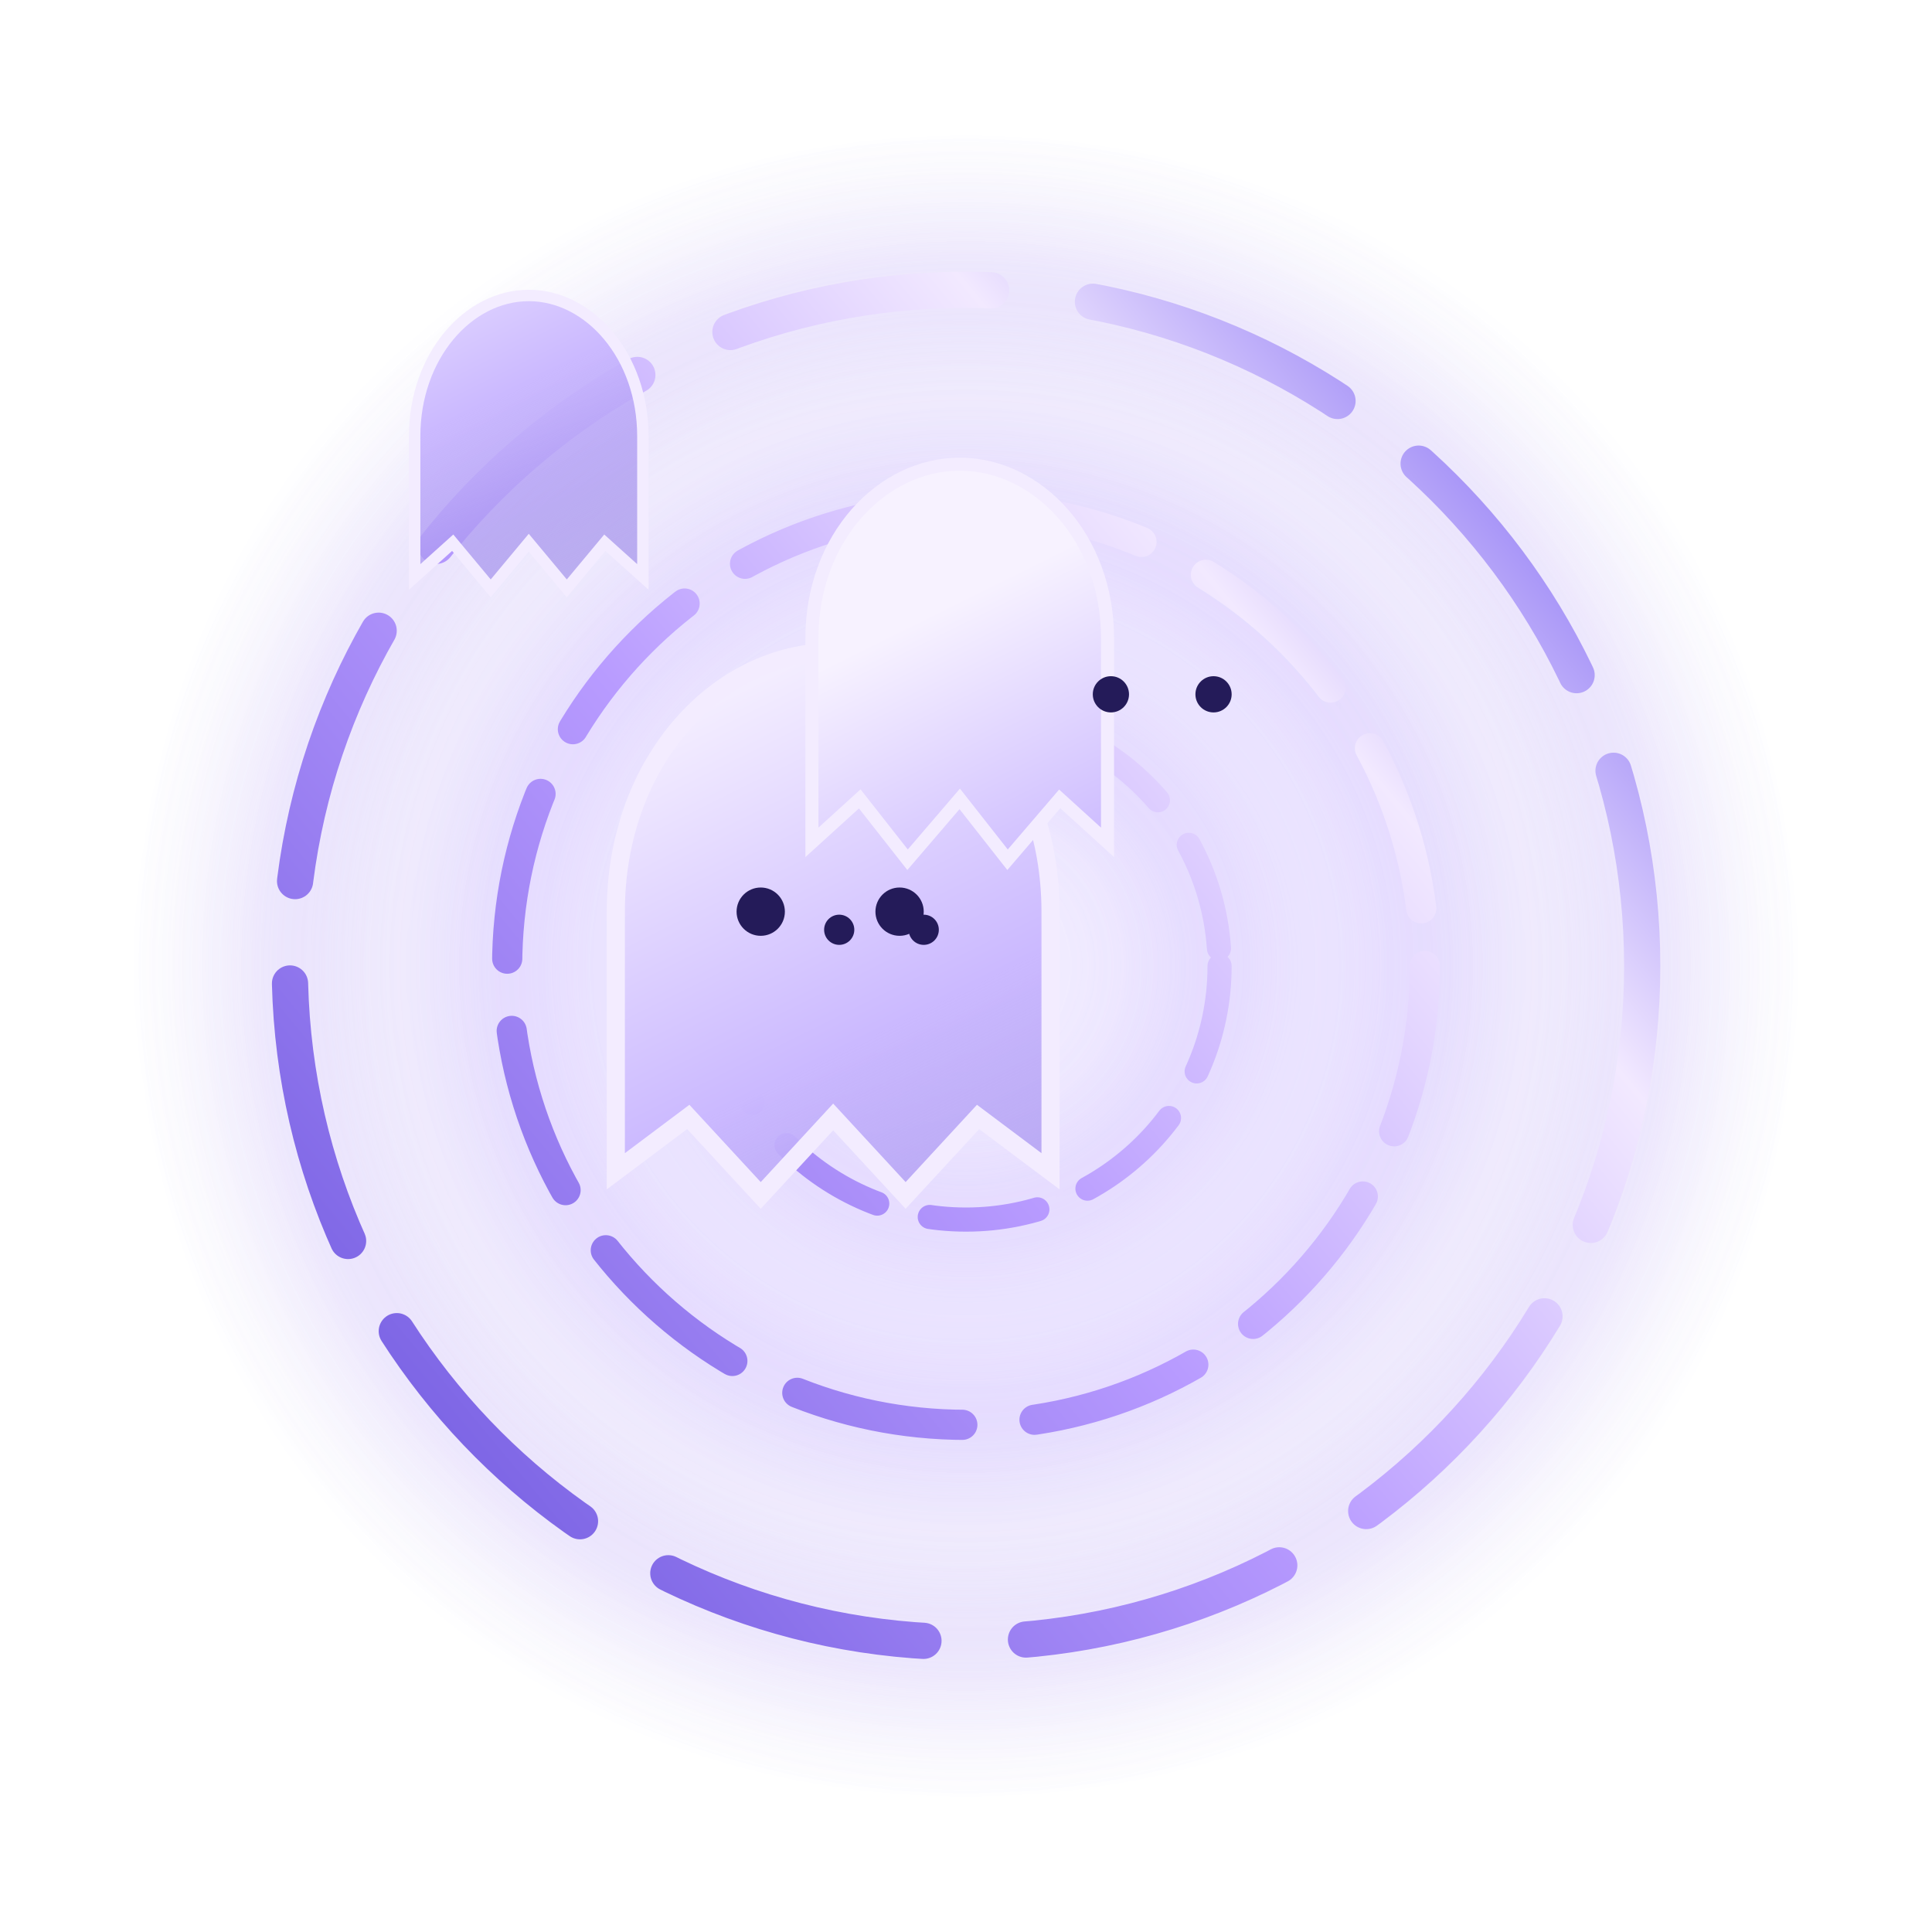
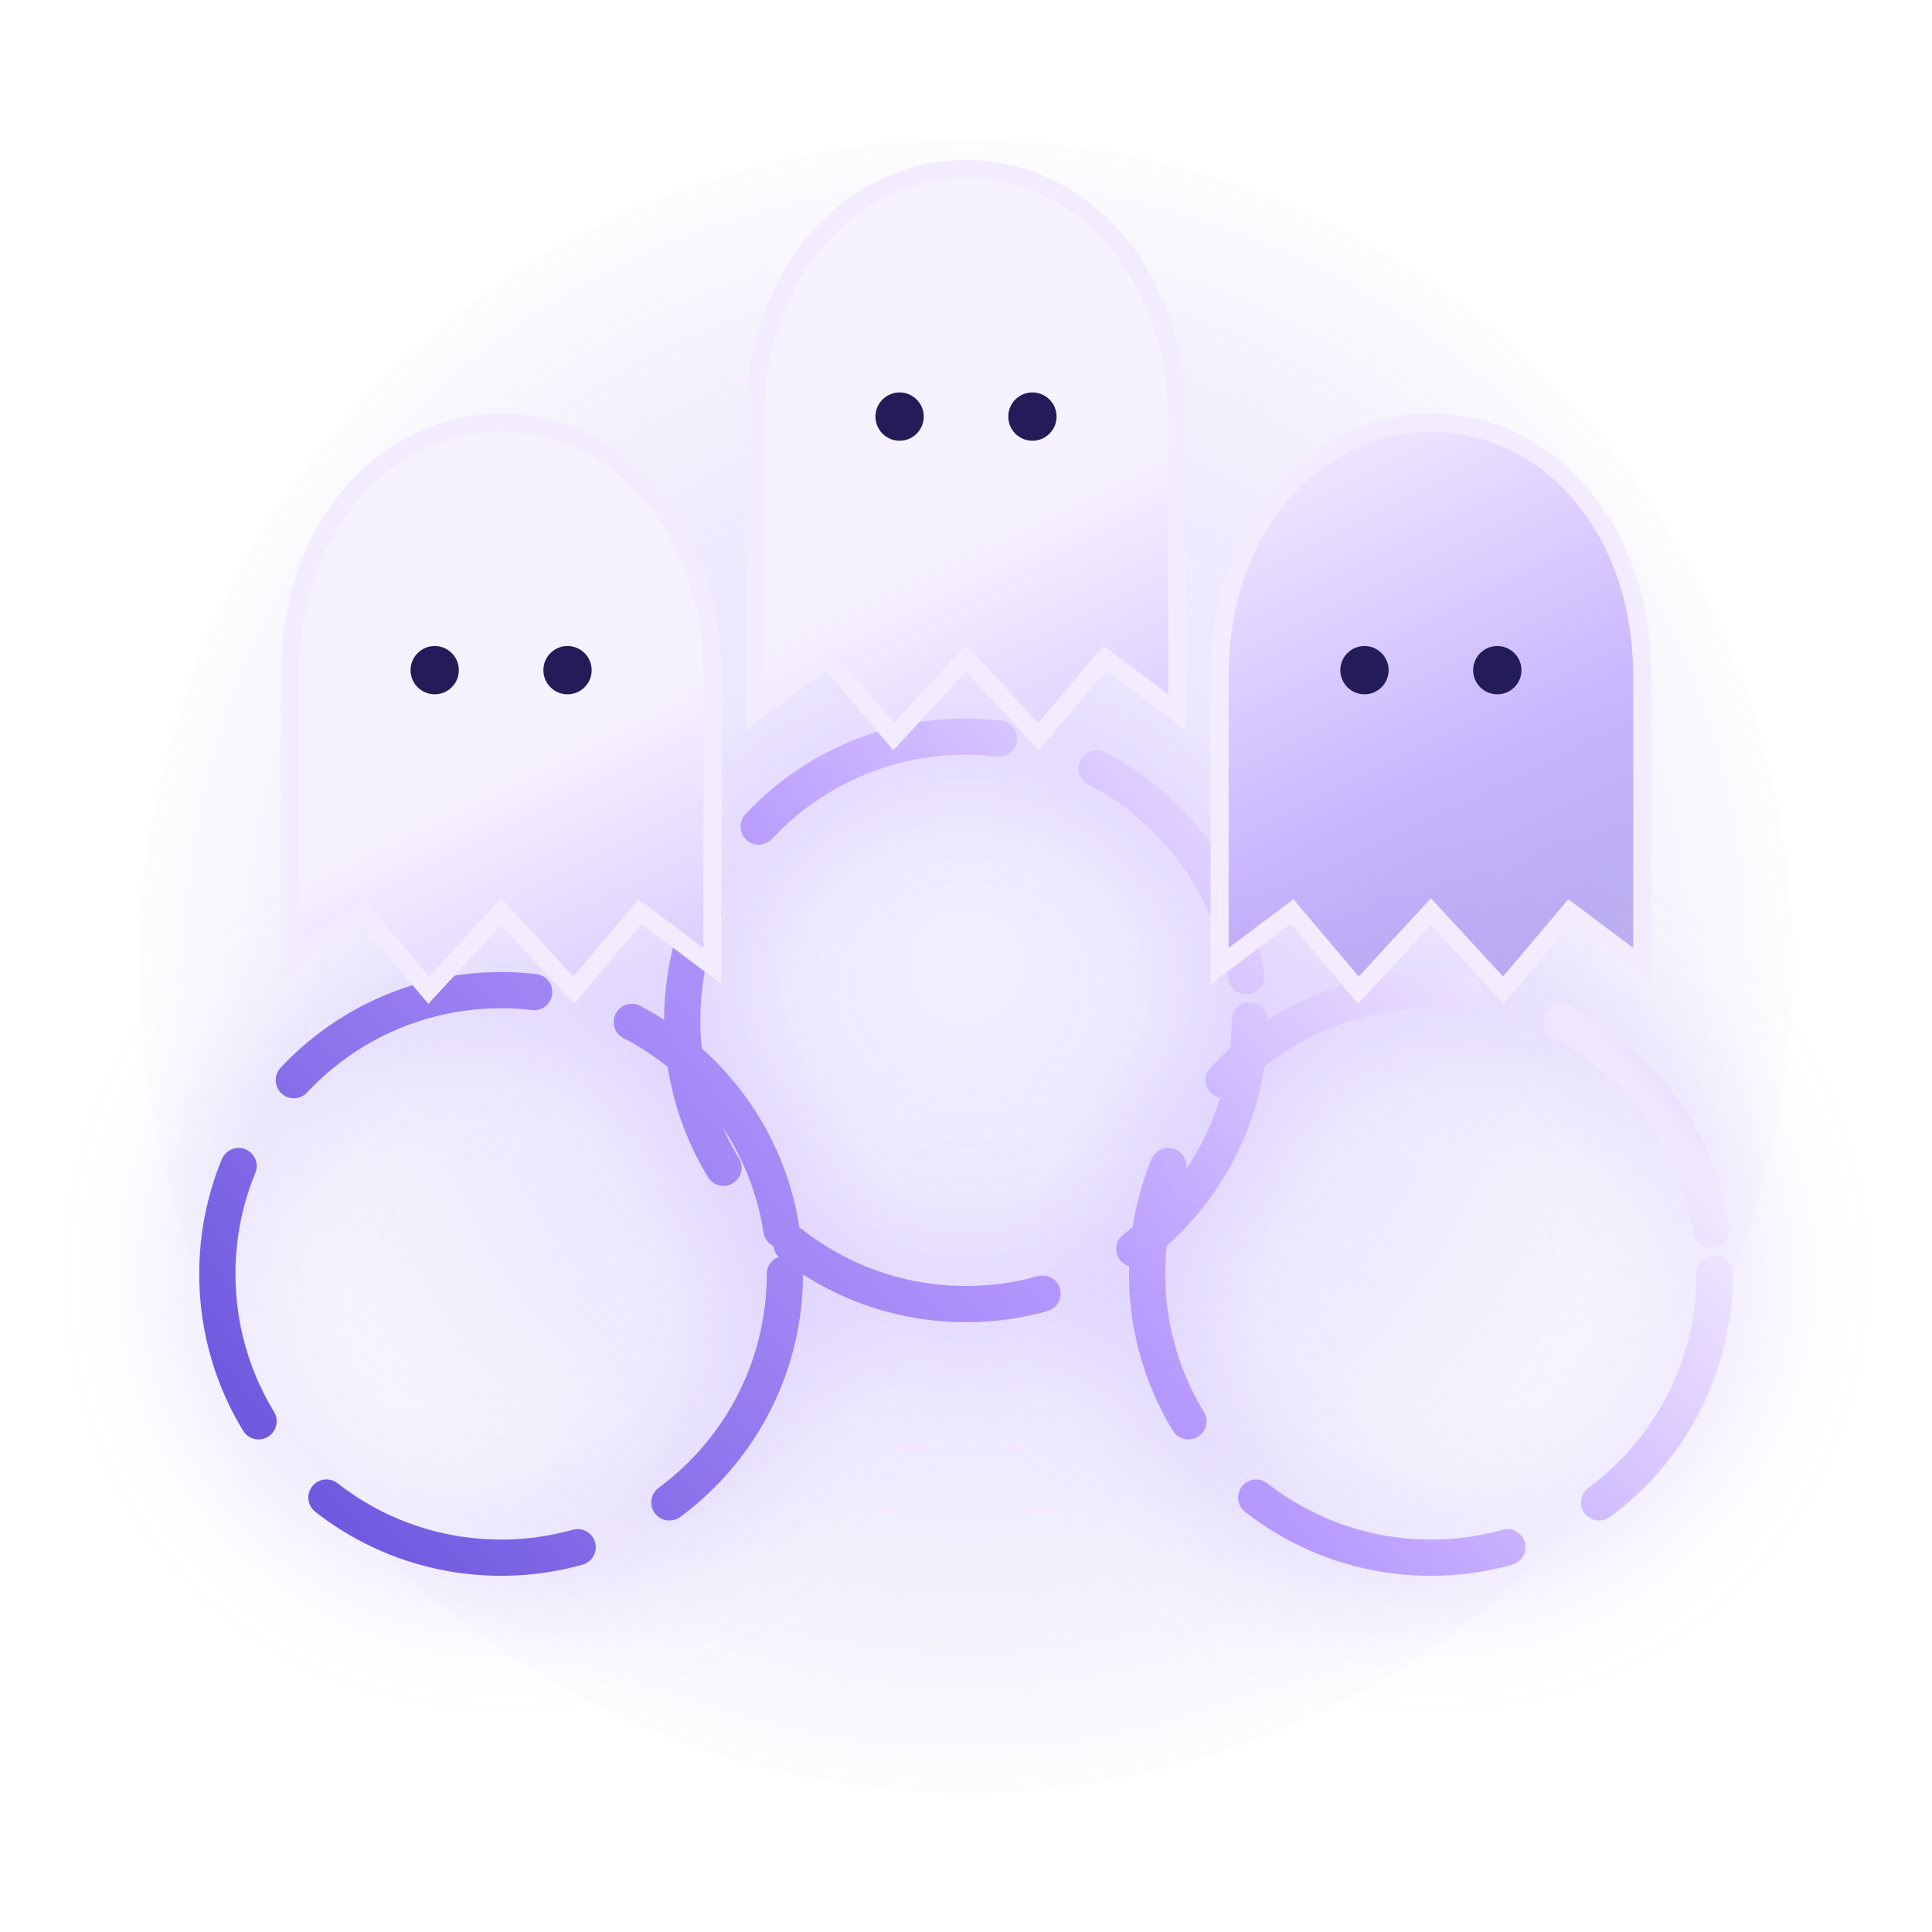
<svg xmlns="http://www.w3.org/2000/svg" width="320" height="320" viewBox="0 0 320 320" fill="none">
  <defs>
    <radialGradient id="portal-aura" cx="0" cy="0" r="1" gradientTransform="translate(160 160) rotate(90) scale(142)" gradientUnits="userSpaceOnUse">
      <stop stop-color="#D6C8FF" stop-opacity="0.3" />
      <stop offset="0.5" stop-color="#9C7BFF" stop-opacity="0.17" />
      <stop offset="1" stop-color="#5C4AC7" stop-opacity="0" />
    </radialGradient>
    <linearGradient id="portal-ring" x1="45" y1="252" x2="270" y2="65" gradientUnits="userSpaceOnUse">
      <stop stop-color="#6B55DD" />
      <stop offset="0.45" stop-color="#B89BFF" />
      <stop offset="0.75" stop-color="#F2E9FF" />
      <stop offset="1" stop-color="#755CF2" />
    </linearGradient>
    <linearGradient id="ghost-body" x1="126" y1="106" x2="192" y2="239" gradientUnits="userSpaceOnUse">
      <stop stop-color="#F7F2FF" />
      <stop offset="0.45" stop-color="#CBB9FF" />
      <stop offset="1" stop-color="#7864D9" stop-opacity="0.35" />
    </linearGradient>
    <filter id="portal-glow" x="-50%" y="-50%" width="200%" height="200%">
      <feGaussianBlur stdDeviation="9" />
    </filter>
  </defs>
  <circle cx="160" cy="160" r="137" fill="url(#portal-aura)" />
  <g opacity="0.32" filter="url(#portal-glow)" stroke="#B89BFF" stroke-width="12">
-     <circle cx="160" cy="160" r="112" />
-     <circle cx="160" cy="160" r="76" />
-     <circle cx="160" cy="160" r="42" />
+     <circle cx="83" cy="211" r="47" />
+     <circle cx="160" cy="169" r="47" />
+     <circle cx="237" cy="211" r="47" />
  </g>
  <g stroke="url(#portal-ring)" stroke-linecap="round">
-     <circle cx="160" cy="160" r="112" stroke-width="6" stroke-dasharray="44 17" />
-     <circle cx="160" cy="160" r="76" stroke-width="5" stroke-dasharray="28 12" />
-     <circle cx="160" cy="160" r="42" stroke-width="4" stroke-dasharray="18 9" />
+     <circle cx="83" cy="211" r="47" stroke-width="6" stroke-dasharray="44 17" />
+     <circle cx="160" cy="169" r="47" stroke-width="6" stroke-dasharray="44 17" />
+     <circle cx="237" cy="211" r="47" stroke-width="6" stroke-dasharray="44 17" />
  </g>
  <g fill="url(#ghost-body)" stroke="#F3ECFF" stroke-width="3">
-     <path d="M102 151c0-25 17-43 36-43s36 18 36 43v43l-12-9-12 13-12-13-12 13-12-13-12 9v-43Z" />
-     <path d="M134 94c0-23 16-40 34-40s34 17 34 40v47l-11-10-12 14-11-14-12 14-11-14-11 10V94Z" transform="translate(38 38) scale(.72)" />
-     <path d="M136 175c0-21 14-37 30-37s30 16 30 37v37l-10-9-10 12-10-12-10 12-10-12-10 9v-37Z" transform="translate(-17 -38) scale(.63)" />
+     <path d="M48 112c0-25 16-42 35-42s35 17 35 42v48l-12-9-11 13-12-13-12 13-11-13-12 9v-48Z" />
+     <path d="M125 70c0-25 16-42 35-42s35 17 35 42v48l-12-9-11 13-12-13-12 13-11-13-12 9V70Z" />
+     <path d="M202 112c0-25 16-42 35-42s35 17 35 42v48l-12-9-11 13-12-13-12 13-11-13-12 9v-48Z" />
  </g>
  <g fill="#241B59">
-     <circle cx="126" cy="151" r="4" />
-     <circle cx="149" cy="151" r="4" />
-     <circle cx="184" cy="115" r="3" />
-     <circle cx="201" cy="115" r="3" />
-     <circle cx="139" cy="154" r="2.5" />
-     <circle cx="153" cy="154" r="2.5" />
+     <circle cx="72" cy="111" r="4" />
+     <circle cx="94" cy="111" r="4" />
+     <circle cx="149" cy="69" r="4" />
+     <circle cx="171" cy="69" r="4" />
+     <circle cx="226" cy="111" r="4" />
+     <circle cx="248" cy="111" r="4" />
  </g>
</svg>
